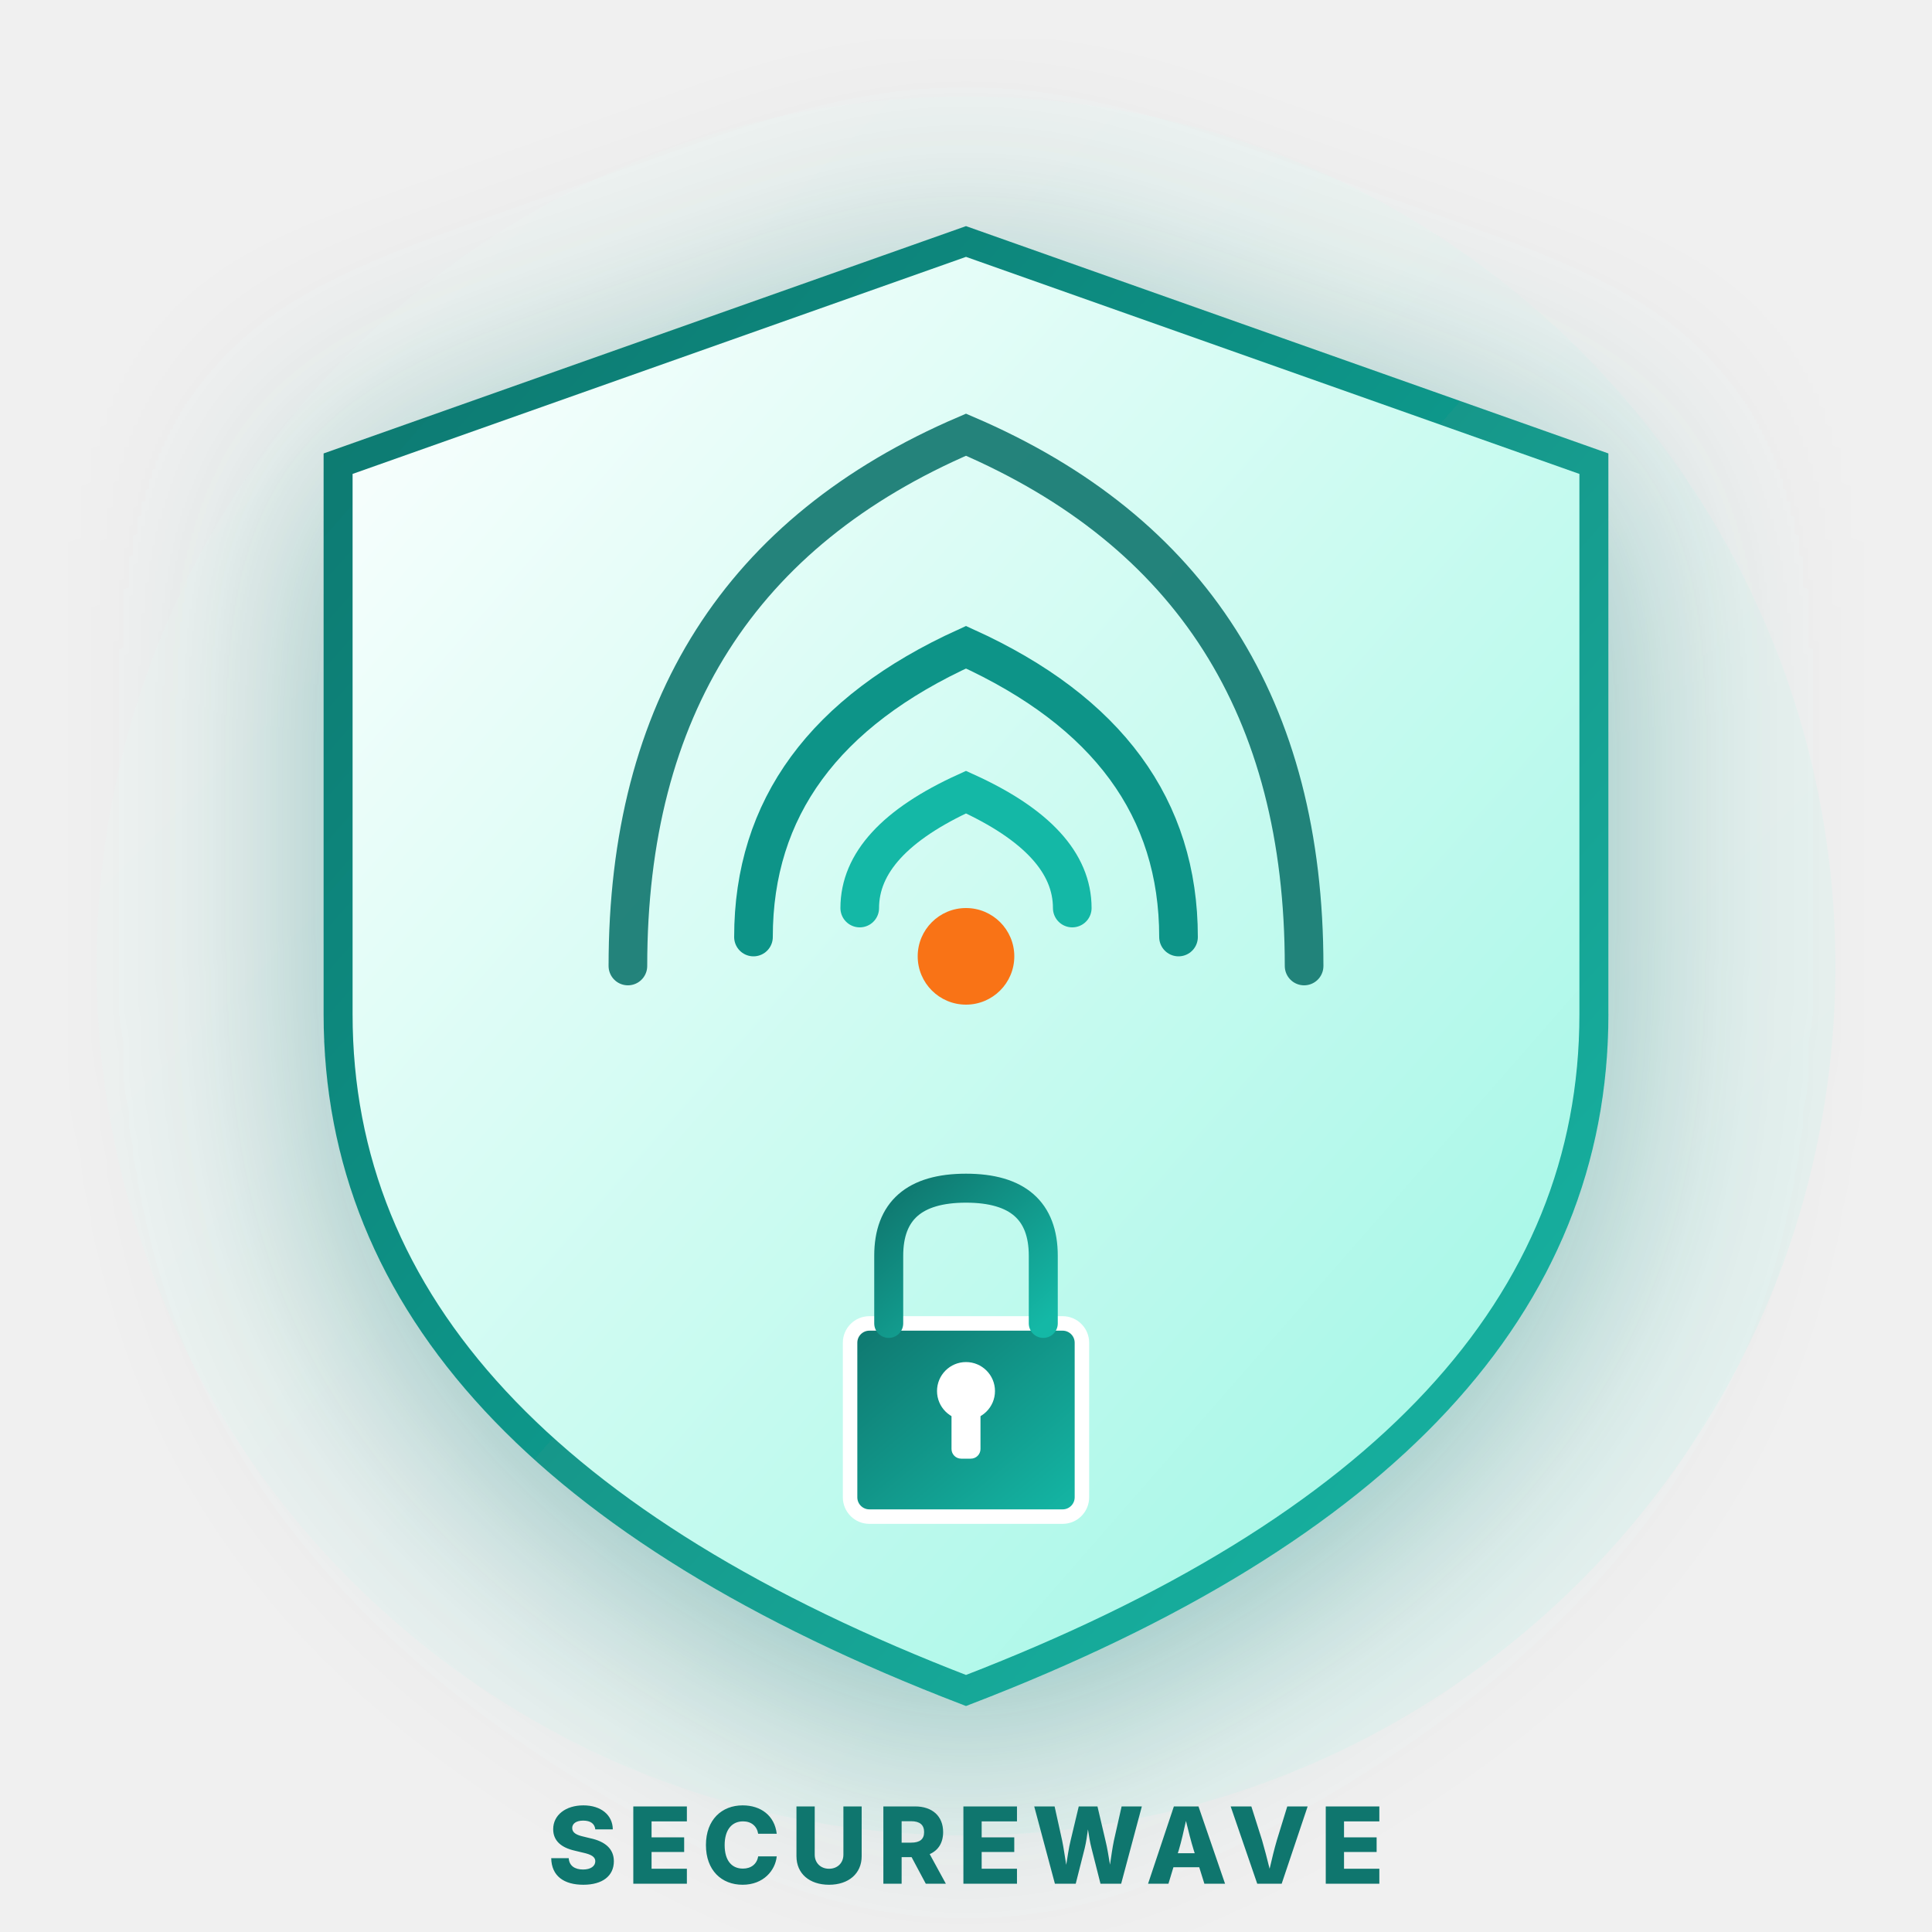
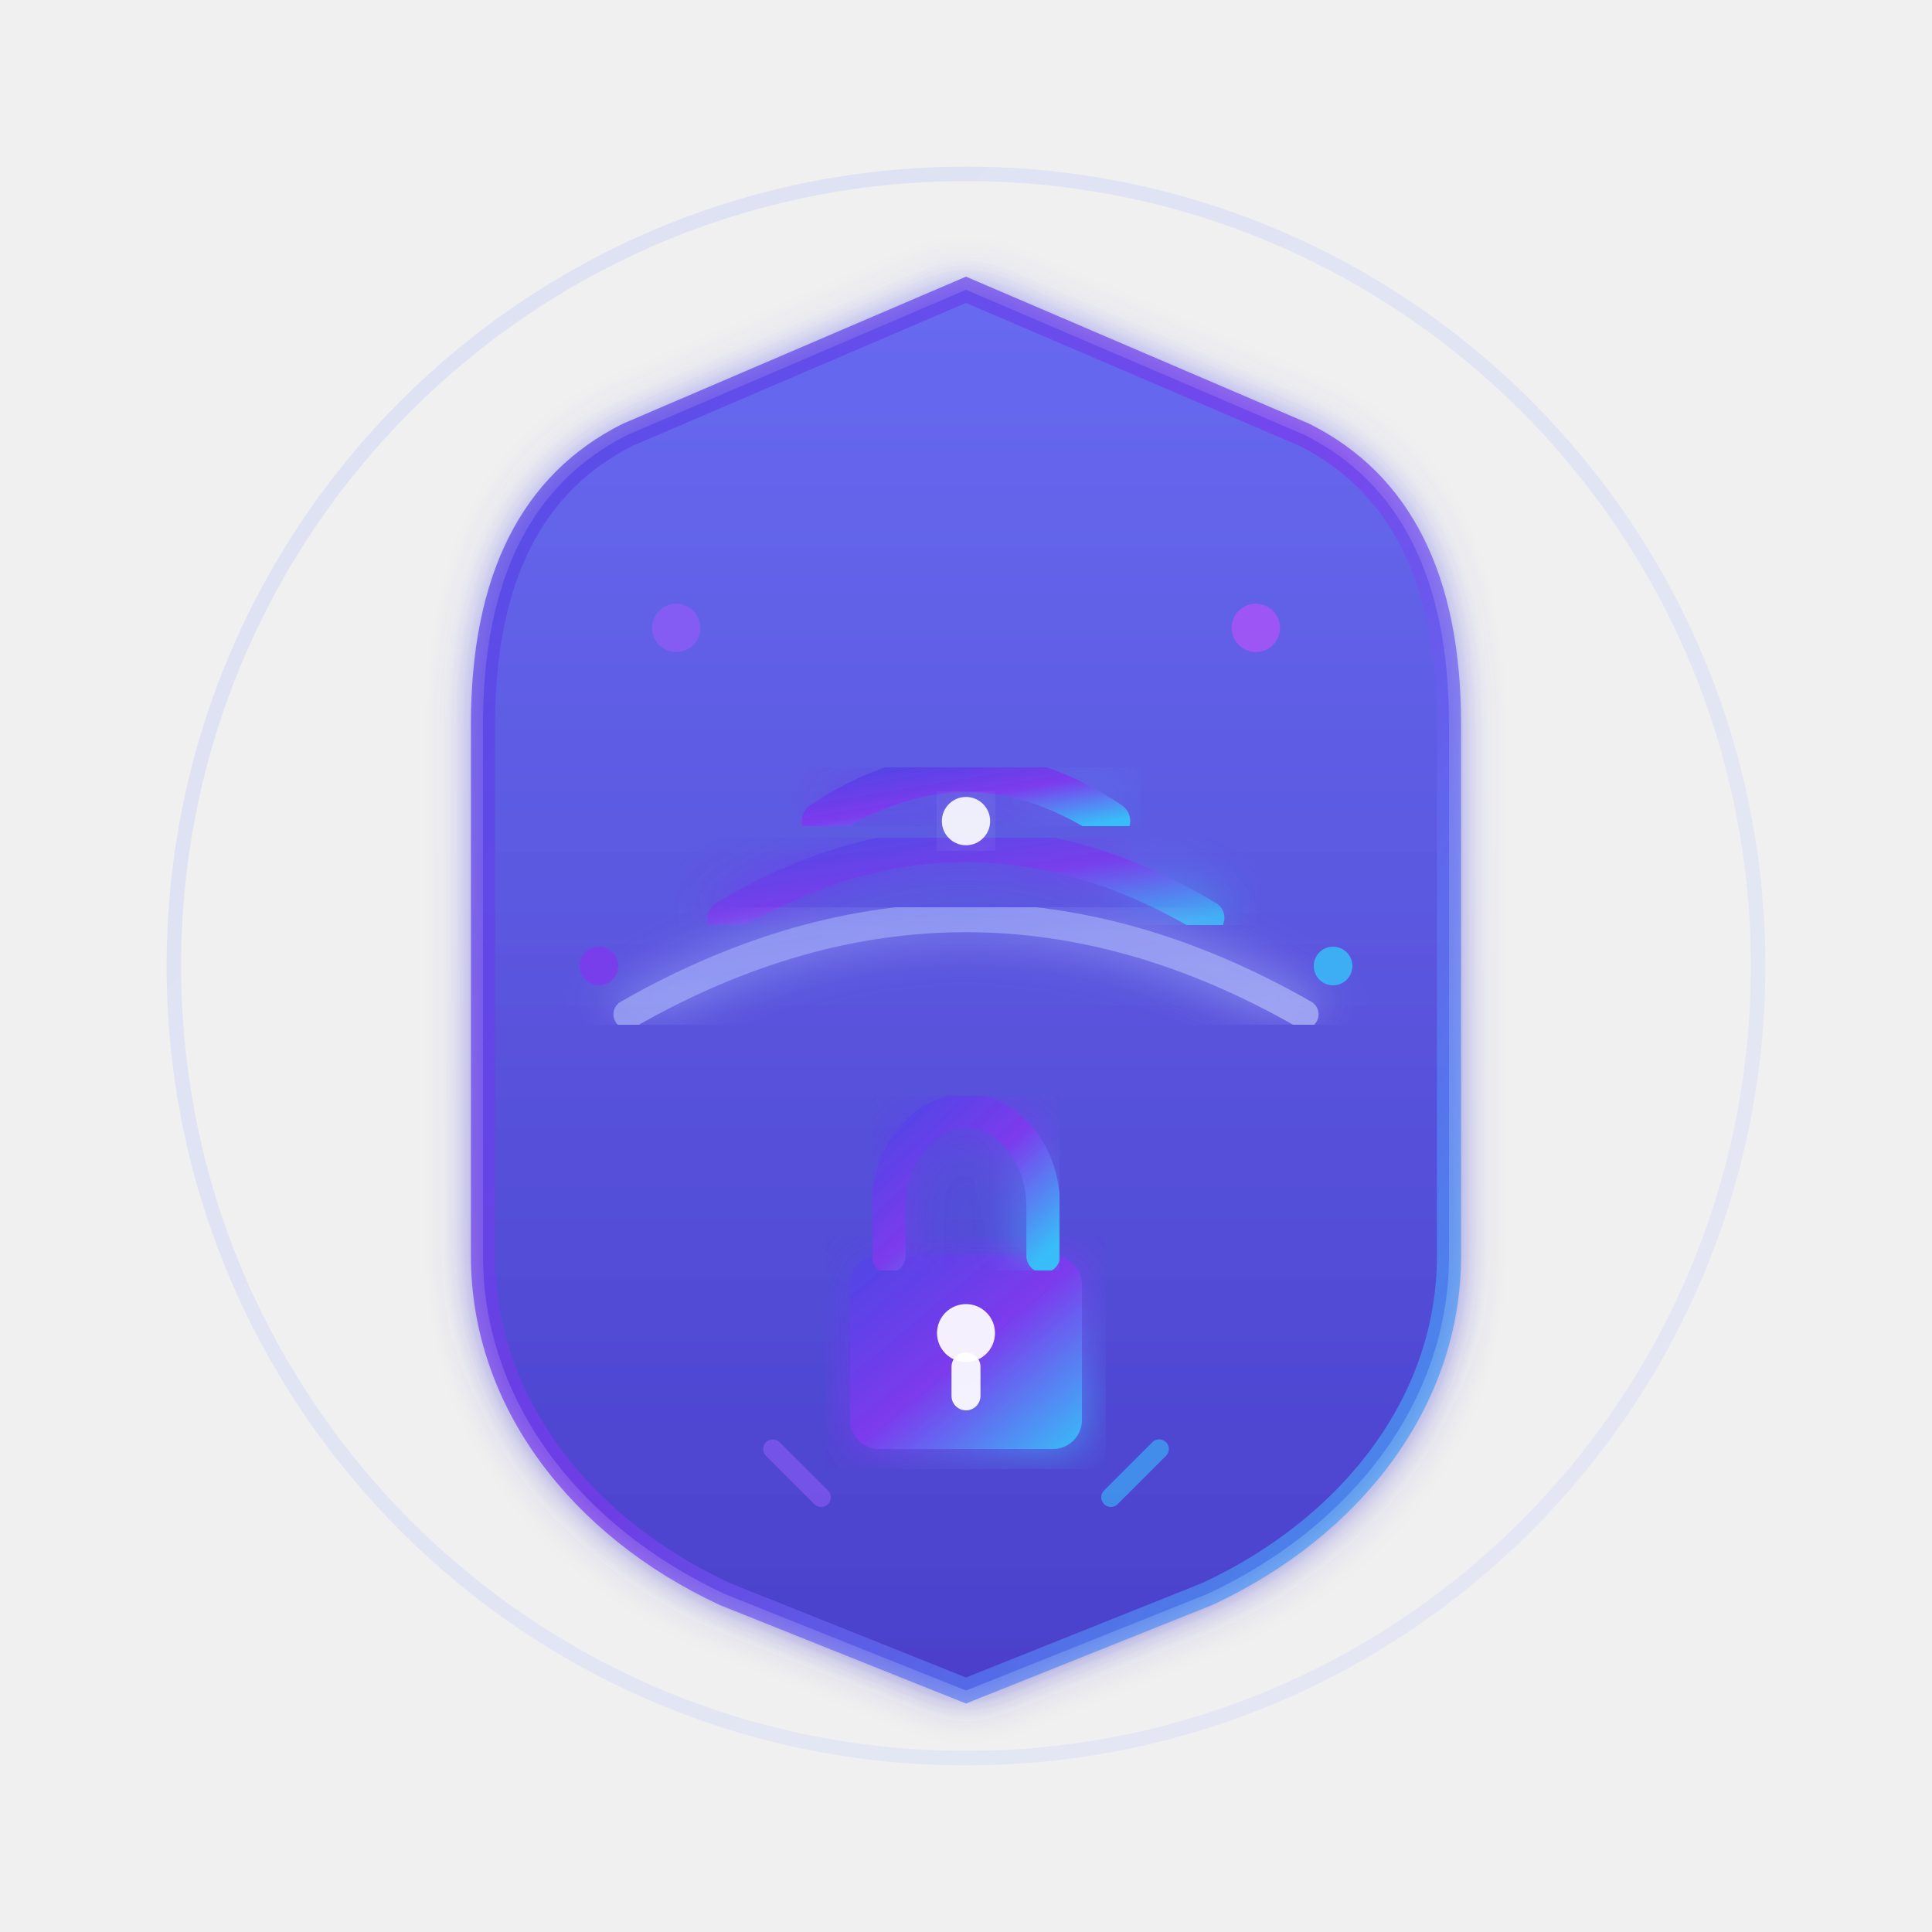
- <svg xmlns="http://www.w3.org/2000/svg" viewBox="0 0 200 200" width="200" height="200">
+ <svg xmlns="http://www.w3.org/2000/svg" viewBox="0 0 200 200" fill="none">
  <defs>
-     <linearGradient id="shieldGradient" x1="0%" y1="0%" x2="100%" y2="100%">
-       <stop offset="0%" style="stop-color:#FFFFFF;stop-opacity:1" />
-       <stop offset="50%" style="stop-color:#ccfbf1;stop-opacity:1" />
-       <stop offset="100%" style="stop-color:#99f6e4;stop-opacity:1" />
+     <linearGradient id="primaryGrad" x1="0%" y1="0%" x2="100%" y2="100%">
+       <stop offset="0%" style="stop-color:#4f46e5;stop-opacity:1" />
+       <stop offset="50%" style="stop-color:#7c3aed;stop-opacity:1" />
+       <stop offset="100%" style="stop-color:#38bdf8;stop-opacity:1" />
    </linearGradient>
-     <linearGradient id="accentGradient" x1="0%" y1="0%" x2="100%" y2="100%">
-       <stop offset="0%" style="stop-color:#0f766e;stop-opacity:1" />
-       <stop offset="100%" style="stop-color:#14b8a6;stop-opacity:1" />
+     <linearGradient id="secondaryGrad" x1="0%" y1="0%" x2="100%" y2="100%">
+       <stop offset="0%" style="stop-color:#a5b4fc;stop-opacity:0.85" />
+       <stop offset="100%" style="stop-color:#c7d2fe;stop-opacity:0.85" />
    </linearGradient>
+     <linearGradient id="shieldGrad" x1="50%" y1="0%" x2="50%" y2="100%">
+       <stop offset="0%" style="stop-color:#6366f1;stop-opacity:1" />
+       <stop offset="100%" style="stop-color:#4338ca;stop-opacity:1" />
+     </linearGradient>
+     <linearGradient id="accentGrad" x1="0%" y1="0%" x2="100%" y2="100%">
+       <stop offset="0%" style="stop-color:#8b5cf6;stop-opacity:1" />
+       <stop offset="100%" style="stop-color:#a855f7;stop-opacity:1" />
+     </linearGradient>
+     <filter id="glow">
+       <feGaussianBlur stdDeviation="2.5" result="coloredBlur" />
+       <feMerge>
+         <feMergeNode in="coloredBlur" />
+         <feMergeNode in="SourceGraphic" />
+       </feMerge>
+     </filter>
+     <filter id="strongGlow">
+       <feGaussianBlur stdDeviation="4" result="coloredBlur" />
+       <feMerge>
+         <feMergeNode in="coloredBlur" />
+         <feMergeNode in="SourceGraphic" />
+       </feMerge>
+     </filter>
  </defs>
-   <circle cx="100" cy="100" r="90" fill="url(#shieldGradient)" opacity="0.15" />
-   <path d="M 100 25 L 165 48 L 165 105 Q 165 150 100 175 Q 35 150 35 105 L 35 48 Z" fill="url(#shieldGradient)" stroke="url(#accentGradient)" stroke-width="3" filter="drop-shadow(0 4px 12px rgba(15, 118, 110, 0.4))" />
-   <g transform="translate(100, 85)">
-     <path d="M -35 15 Q -35 -25, 0 -40 Q 35 -25, 35 15" stroke="#0f766e" stroke-width="4" fill="none" stroke-linecap="round" opacity="0.9" />
-     <path d="M -22 12 Q -22 -8, 0 -18 Q 22 -8, 22 12" stroke="#0d9488" stroke-width="4" fill="none" stroke-linecap="round" />
-     <path d="M -11 9 Q -11 2, 0 -3 Q 11 2, 11 9" stroke="#14b8a6" stroke-width="4" fill="none" stroke-linecap="round" />
-     <circle cx="0" cy="14" r="5" fill="#f97316" />
+   <g transform="translate(100, 100)">
+     <path d="M 0 -70              L 35 -55 C 45 -50, 50 -40, 50 -25              L 50 30 C 50 45, 40 58, 25 65              L 0 75              L -25 65 C -40 58, -50 45, -50 30              L -50 -25 C -50 -40, -45 -50, -35 -55              Z" fill="url(#shieldGrad)" filter="url(#glow)" opacity="0.96" />
+     <path d="M 0 -70              L 35 -55 C 45 -50, 50 -40, 50 -25              L 50 30 C 50 45, 40 58, 25 65              L 0 75              L -25 65 C -40 58, -50 45, -50 30              L -50 -25 C -50 -40, -45 -50, -35 -55              Z" fill="none" stroke="url(#primaryGrad)" stroke-width="2.5" opacity="0.7" />
+     <g transform="translate(0, -5)">
+       <path d="M -15 -10 Q 0 -20, 15 -10" fill="none" stroke="url(#primaryGrad)" stroke-width="4" stroke-linecap="round" filter="url(#strongGlow)" />
+       <path d="M -25 0 Q 0 -15, 25 0" fill="none" stroke="url(#primaryGrad)" stroke-width="3.5" stroke-linecap="round" opacity="0.85" filter="url(#glow)" />
+       <path d="M -35 10 Q 0 -10, 35 10" fill="none" stroke="url(#secondaryGrad)" stroke-width="3" stroke-linecap="round" opacity="0.7" filter="url(#glow)" />
+     </g>
+     <g transform="translate(0, 25)">
+       <rect x="-12" y="5" width="24" height="20" rx="3" fill="url(#primaryGrad)" filter="url(#glow)" />
+       <path d="M -8 5 L -8 0 C -8 -6, -4 -10, 0 -10 C 4 -10, 8 -6, 8 0 L 8 5" fill="none" stroke="url(#primaryGrad)" stroke-width="3.5" stroke-linecap="round" filter="url(#glow)" />
+       <circle cx="0" cy="13" r="3" fill="rgba(255,255,255,0.92)" />
+       <rect x="-1.5" y="15" width="3" height="6" rx="1.5" fill="rgba(255,255,255,0.92)" />
+     </g>
+     <g opacity="0.85">
+       <circle cx="-30" cy="-35" r="2.5" fill="#8b5cf6" />
+       <circle cx="30" cy="-35" r="2.5" fill="#a855f7" />
+       <circle cx="-38" cy="0" r="2" fill="#7c3aed" />
+       <circle cx="38" cy="0" r="2" fill="#38bdf8" />
+     </g>
+     <g opacity="0.6">
+       <path d="M -20 50 L -15 55" stroke="#8b5cf6" stroke-width="2" stroke-linecap="round" />
+       <path d="M 20 50 L 15 55" stroke="#38bdf8" stroke-width="2" stroke-linecap="round" />
+     </g>
+     <circle cx="0" cy="-15" r="2.5" fill="#ffffff" opacity="0.9" filter="url(#strongGlow)" />
  </g>
-   <g transform="translate(100, 135)">
-     <rect x="-12" y="2" width="24" height="20" rx="2" fill="url(#accentGradient)" stroke="#FFFFFF" stroke-width="1.5" />
-     <path d="M -8 2 L -8 -5 Q -8 -12, 0 -12 Q 8 -12, 8 -5 L 8 2" stroke="url(#accentGradient)" stroke-width="3" fill="none" stroke-linecap="round" />
-     <circle cx="0" cy="9" r="3" fill="#FFFFFF" />
-     <rect x="-1.5" y="9" width="3" height="7" fill="#FFFFFF" rx="1" />
-   </g>
-   <text x="100" y="195" text-anchor="middle" font-family="Inter, Arial, sans-serif" font-size="11" font-weight="800" fill="#0f766e" letter-spacing="1">SECUREWAVE</text>
+   <circle cx="100" cy="100" r="82" fill="none" stroke="url(#secondaryGrad)" stroke-width="1.5" opacity="0.3" />
</svg>
